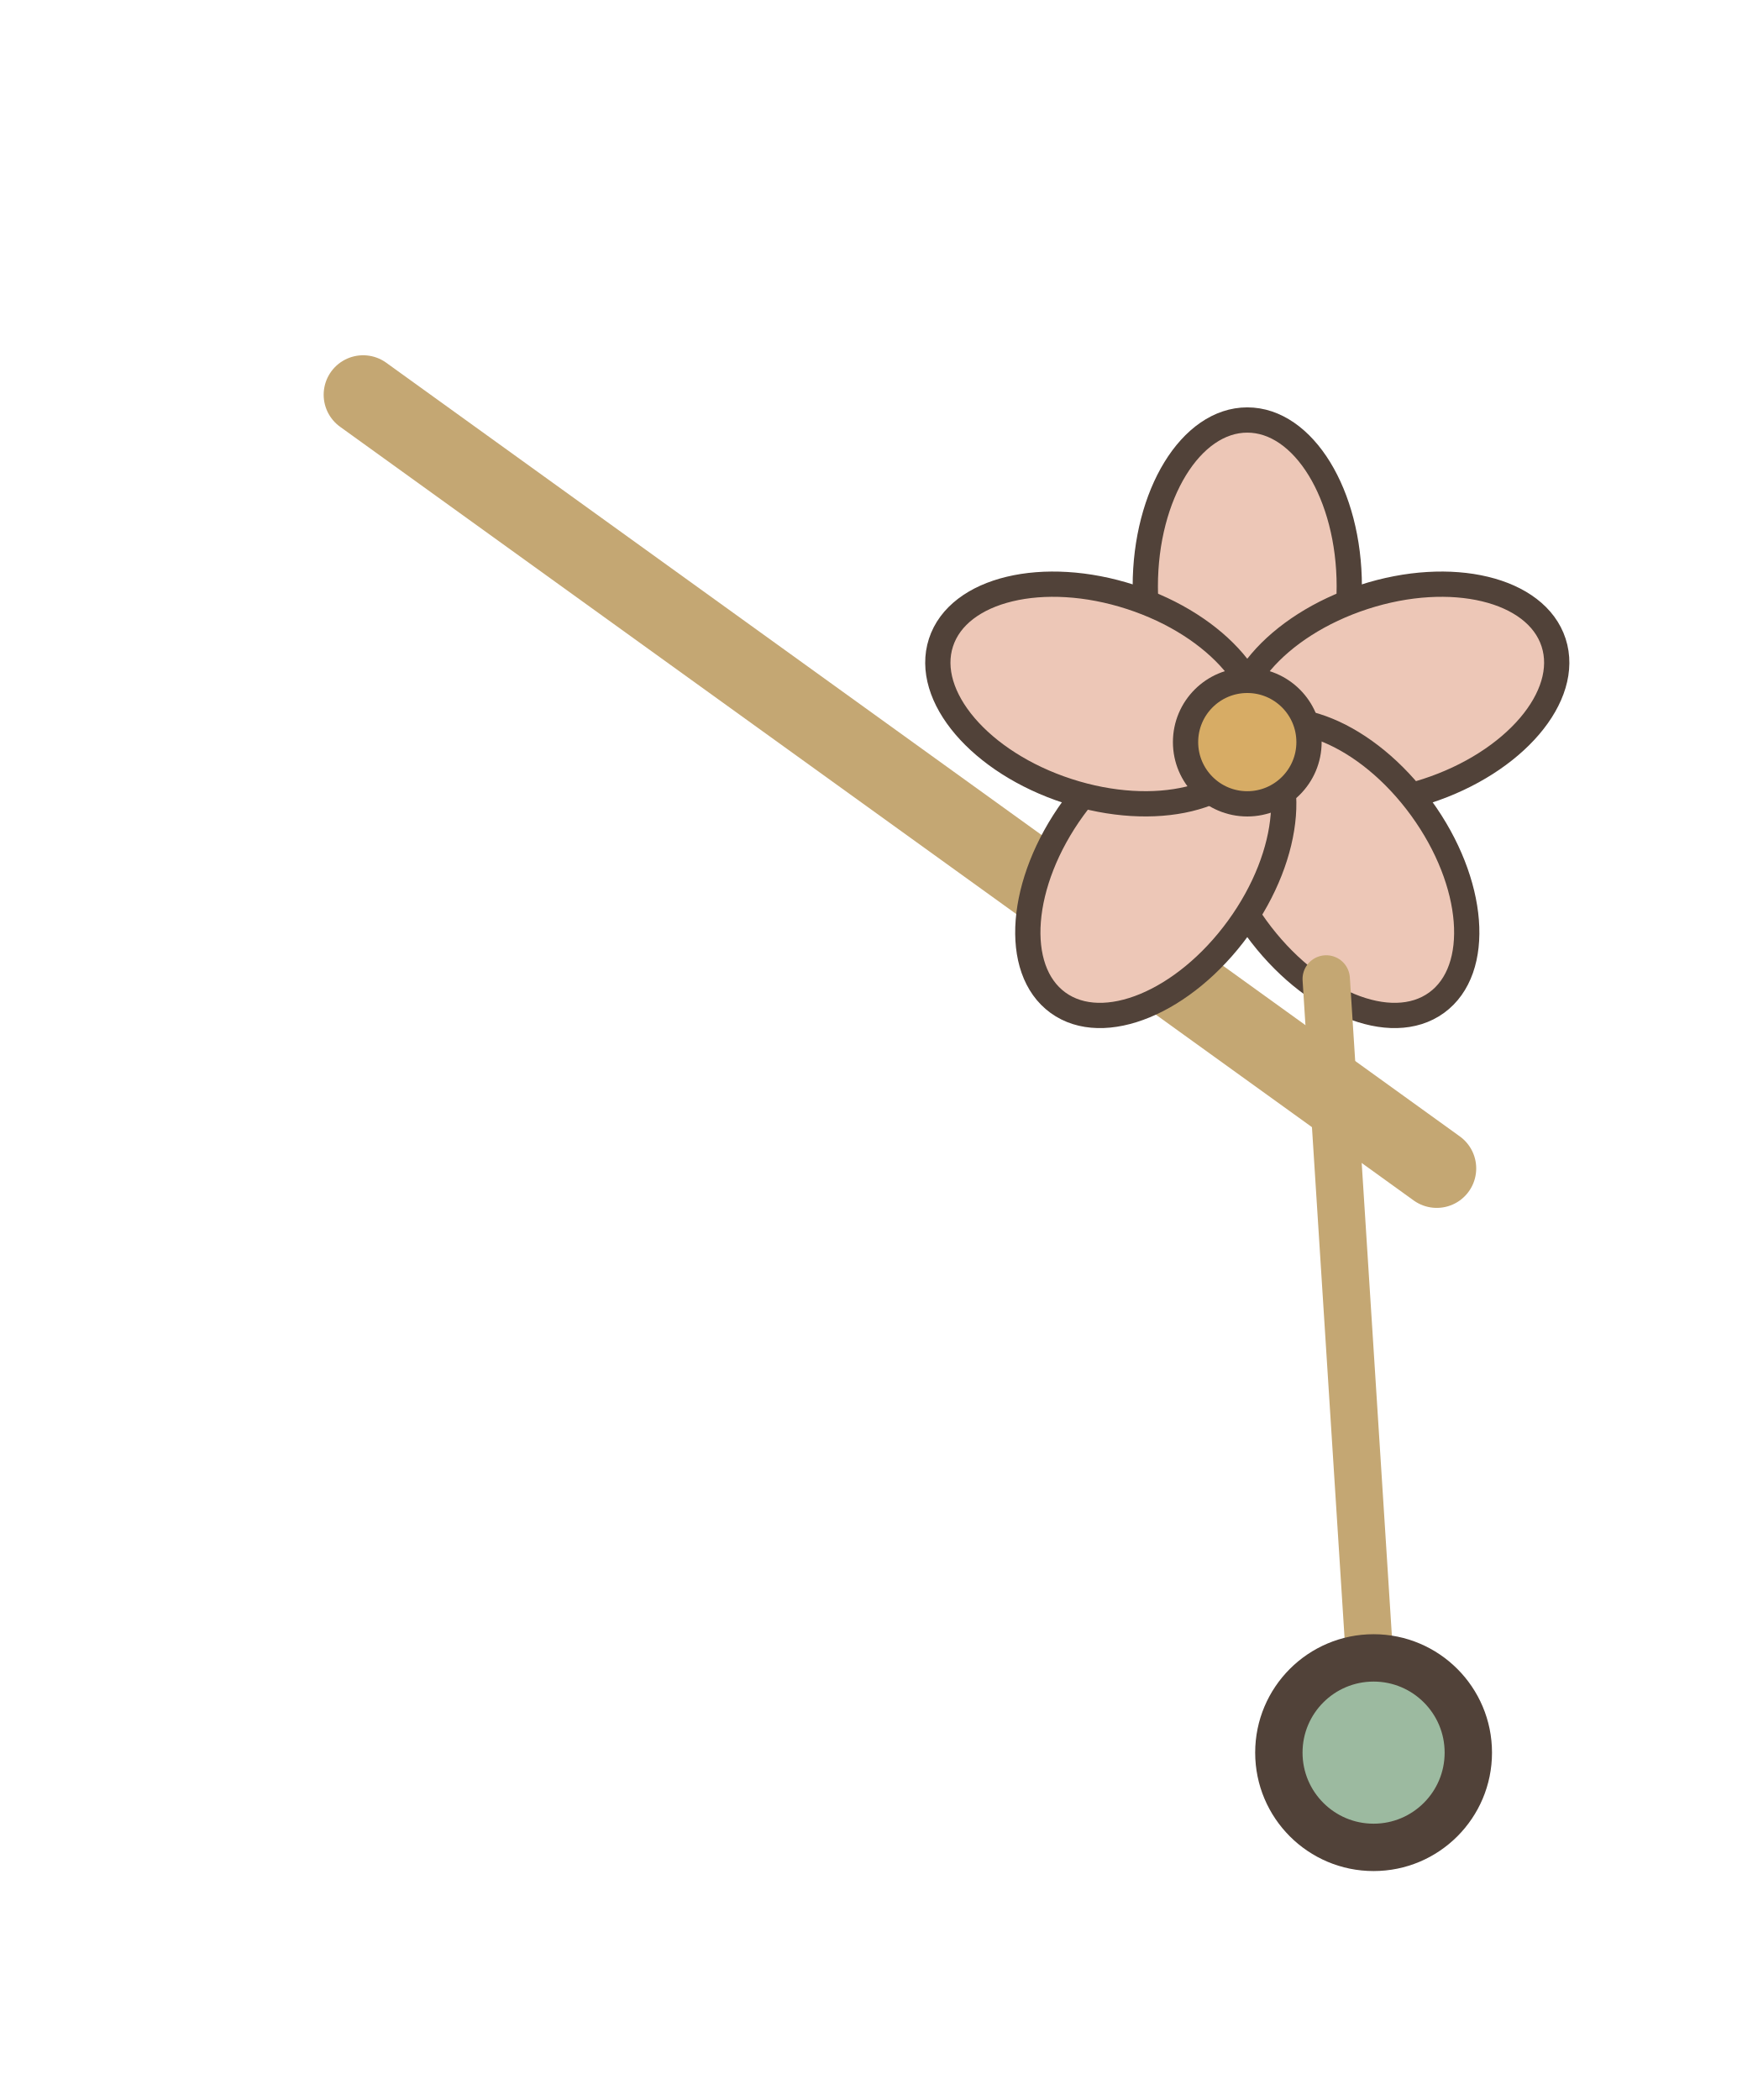
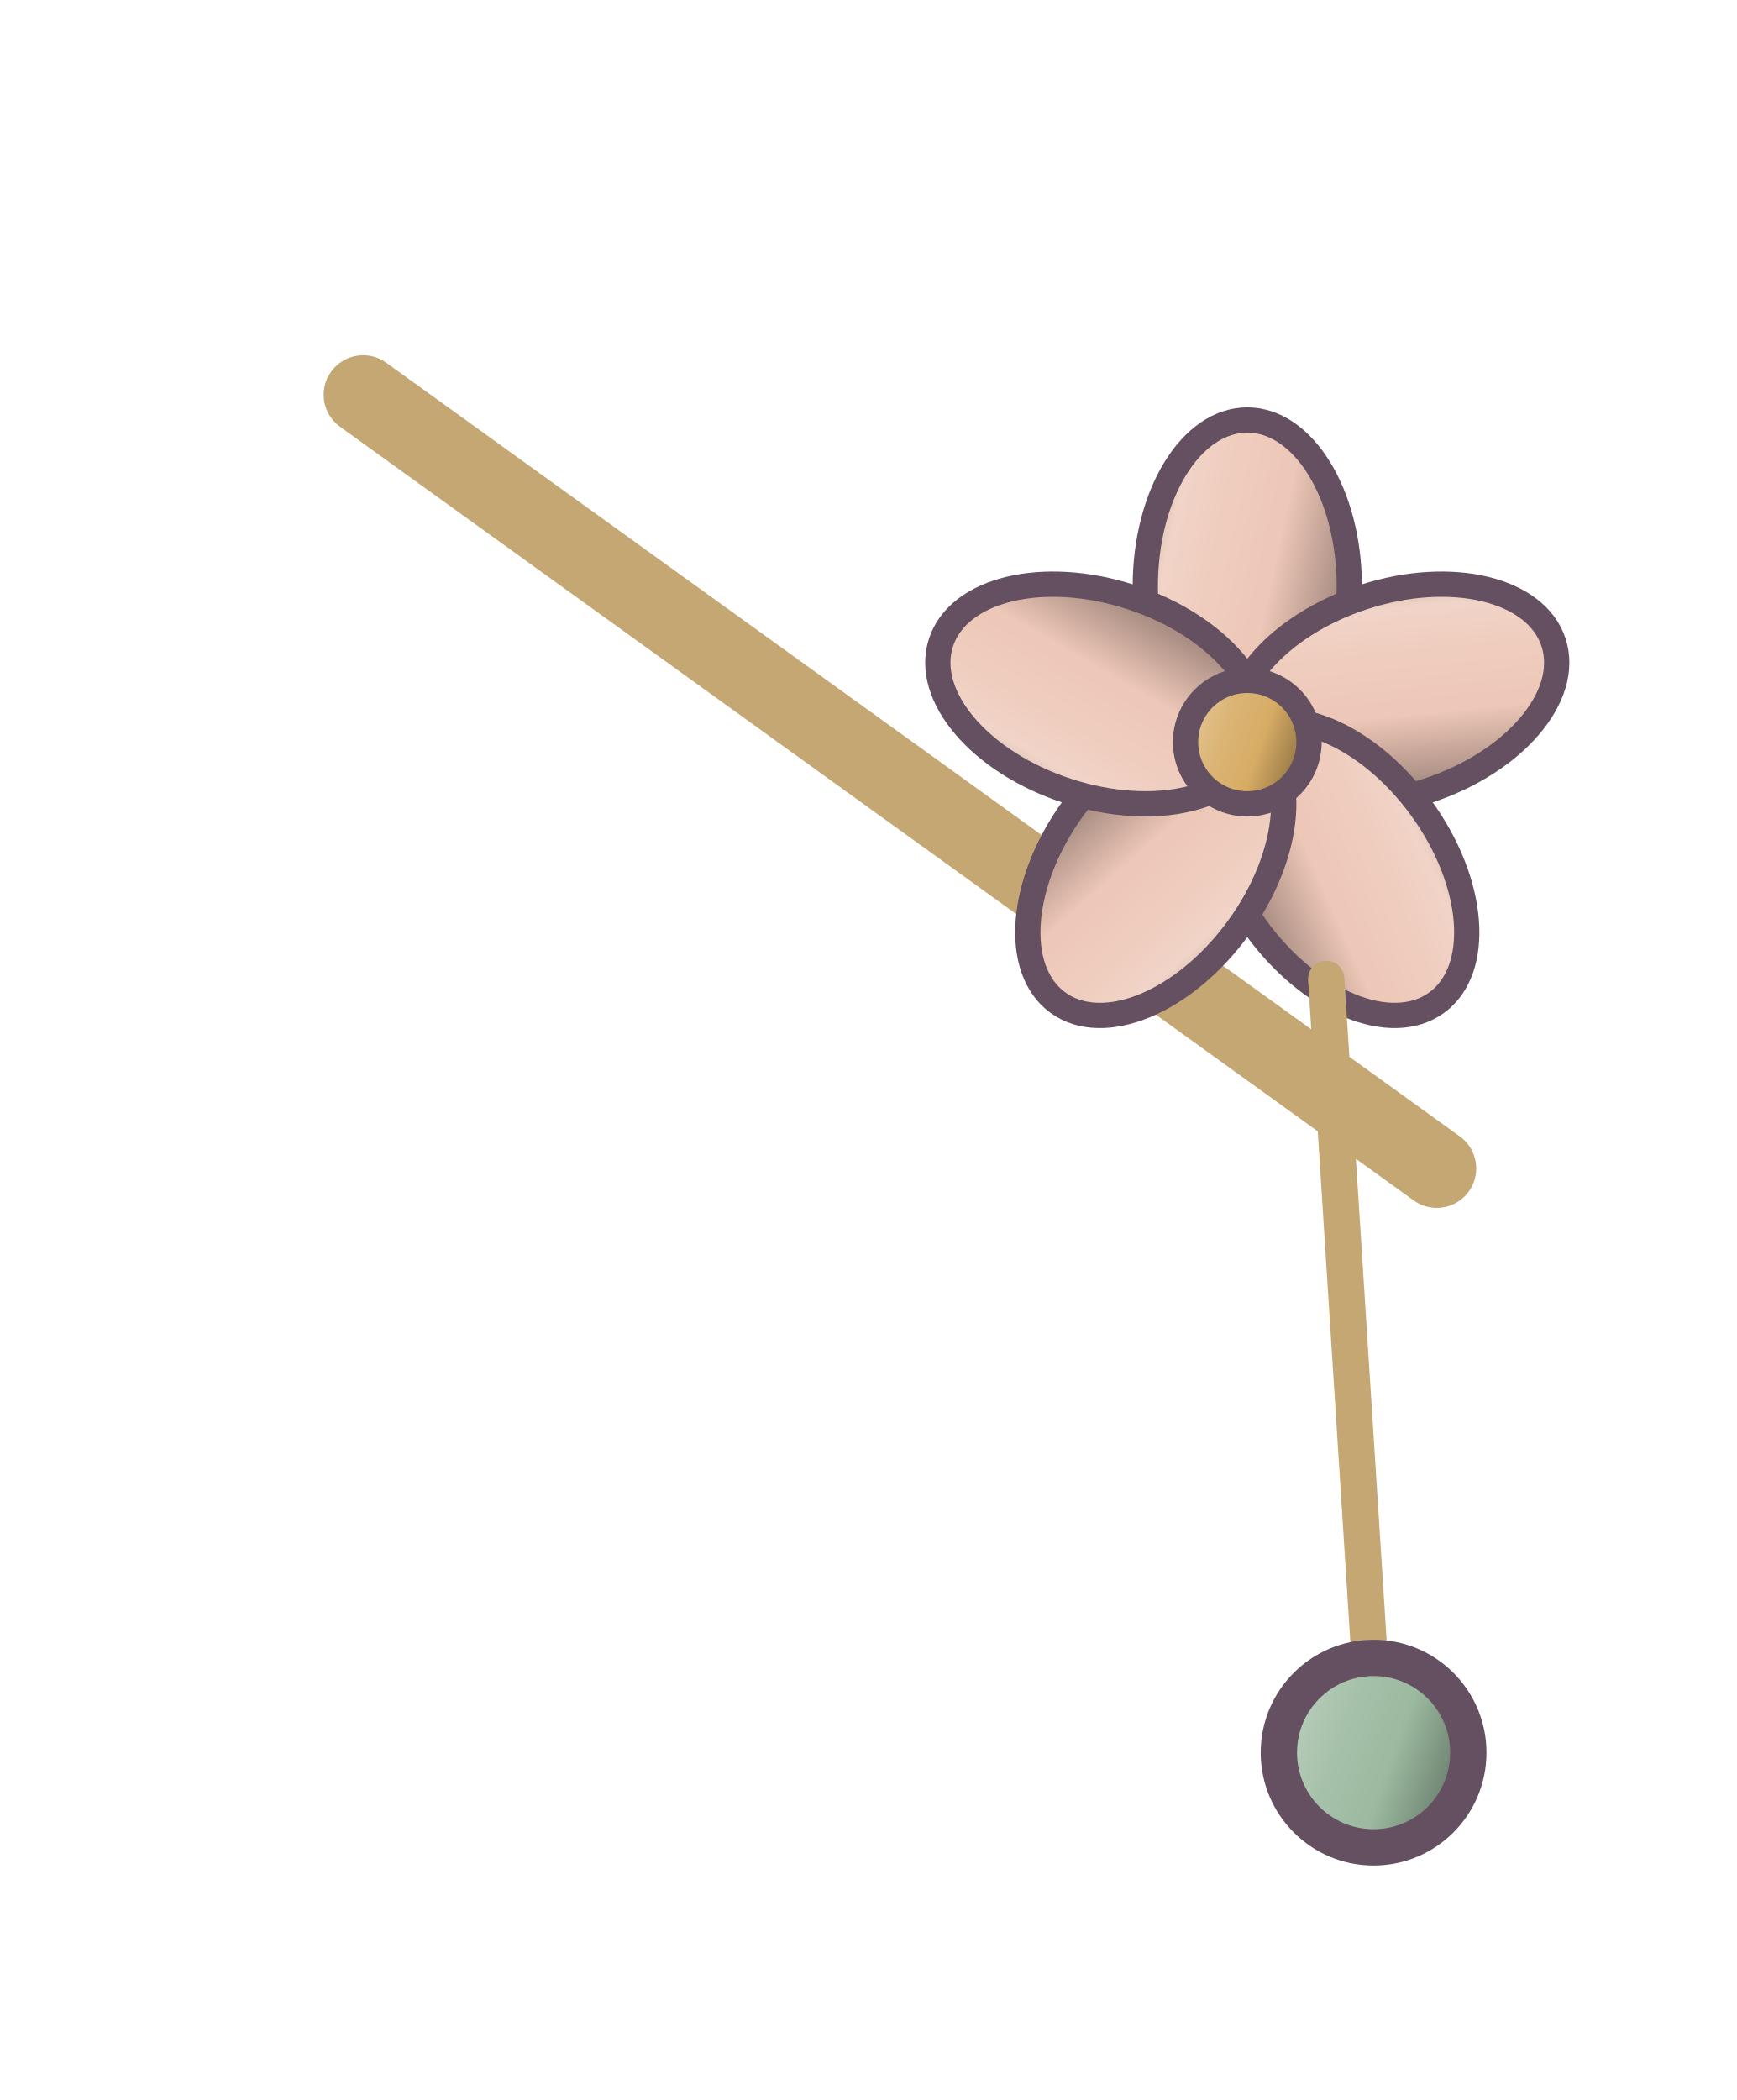
<svg xmlns="http://www.w3.org/2000/svg" width="110" height="133" viewBox="366 113 110 133" fill="none">
-   <g stroke="#514239" stroke-width="3" stroke-linecap="round" stroke-linejoin="round">
+   <defs>
+     <linearGradient id="m1gahxsr-0" x1="0" y1="0" x2="1" y2=".35">
+       <stop stop-color="#be9f92" />
+       <stop offset=".22" stop-color="#f1d4c8" />
+       <stop offset=".42" stop-color="#efcdbe" />
+       <stop offset=".7" stop-color="#edc7b7" />
+       <stop offset="1" stop-color="#ab8f84" />
+     </linearGradient>
+     <linearGradient id="m1gahxsr-1" x1="0" y1="0" x2="1" y2=".35">
+       <stop stop-color="#ac8a51" />
+       <stop offset=".22" stop-color="#e0bf88" />
+       <stop offset=".42" stop-color="#dbb474" />
+       <stop offset=".7" stop-color="#d7ac65" />
+       <stop offset="1" stop-color="#9b7c49" />
+     </linearGradient>
+     <linearGradient id="m1gahxsr-2" x1="0" y1="0" x2="1" y2=".35">
+       <stop stop-color="#7d9580" />
+       <stop offset=".22" stop-color="#b3cab6" />
+       <stop offset=".42" stop-color="#a6c1aa" />
+       <stop offset=".7" stop-color="#9cbaa0" />
+       <stop offset="1" stop-color="#708673" />
+     </linearGradient>
+   </defs>
+   <g stroke="#645061" stroke-width="2.3" stroke-linecap="round" stroke-linejoin="round">
    <path d="M389 138 L457 187" fill="none" stroke="#c4a773" stroke-width="5" />
    <g transform="translate(445 160)" stroke-width="1.6">
-       <ellipse cx="0" cy="-9.86" rx="6.46" ry="10.54" fill="#edc7b7" transform="rotate(0)" />
-       <ellipse cx="0" cy="-9.86" rx="6.46" ry="10.54" fill="#edc7b7" transform="rotate(72)" />
-       <ellipse cx="0" cy="-9.86" rx="6.46" ry="10.54" fill="#edc7b7" transform="rotate(144)" />
-       <ellipse cx="0" cy="-9.86" rx="6.46" ry="10.54" fill="#edc7b7" transform="rotate(216)" />
-       <ellipse cx="0" cy="-9.86" rx="6.46" ry="10.54" fill="#edc7b7" transform="rotate(288)" />
-       <circle cx="0" cy="0" r="3.91" fill="#d7ac65" />
+       <ellipse cx="0" cy="-9.86" rx="6.46" ry="10.54" fill="url(#m1gahxsr-0)" transform="rotate(0)" />
+       <ellipse cx="0" cy="-9.86" rx="6.46" ry="10.54" fill="url(#m1gahxsr-0)" transform="rotate(72)" />
+       <ellipse cx="0" cy="-9.86" rx="6.46" ry="10.54" fill="url(#m1gahxsr-0)" transform="rotate(144)" />
+       <ellipse cx="0" cy="-9.86" rx="6.46" ry="10.54" fill="url(#m1gahxsr-0)" transform="rotate(216)" />
+       <ellipse cx="0" cy="-9.86" rx="6.46" ry="10.54" fill="url(#m1gahxsr-0)" transform="rotate(288)" />
+       <circle cx="0" cy="0" r="3.91" fill="url(#m1gahxsr-1)" />
    </g>
    <path d="M450 175 L453 222" fill="none" stroke="#c4a773" />
-     <circle cx="453" cy="224" r="6" fill="#9cbaa0" />
+     <circle cx="453" cy="224" r="6" fill="url(#m1gahxsr-2)" />
  </g>
</svg>
